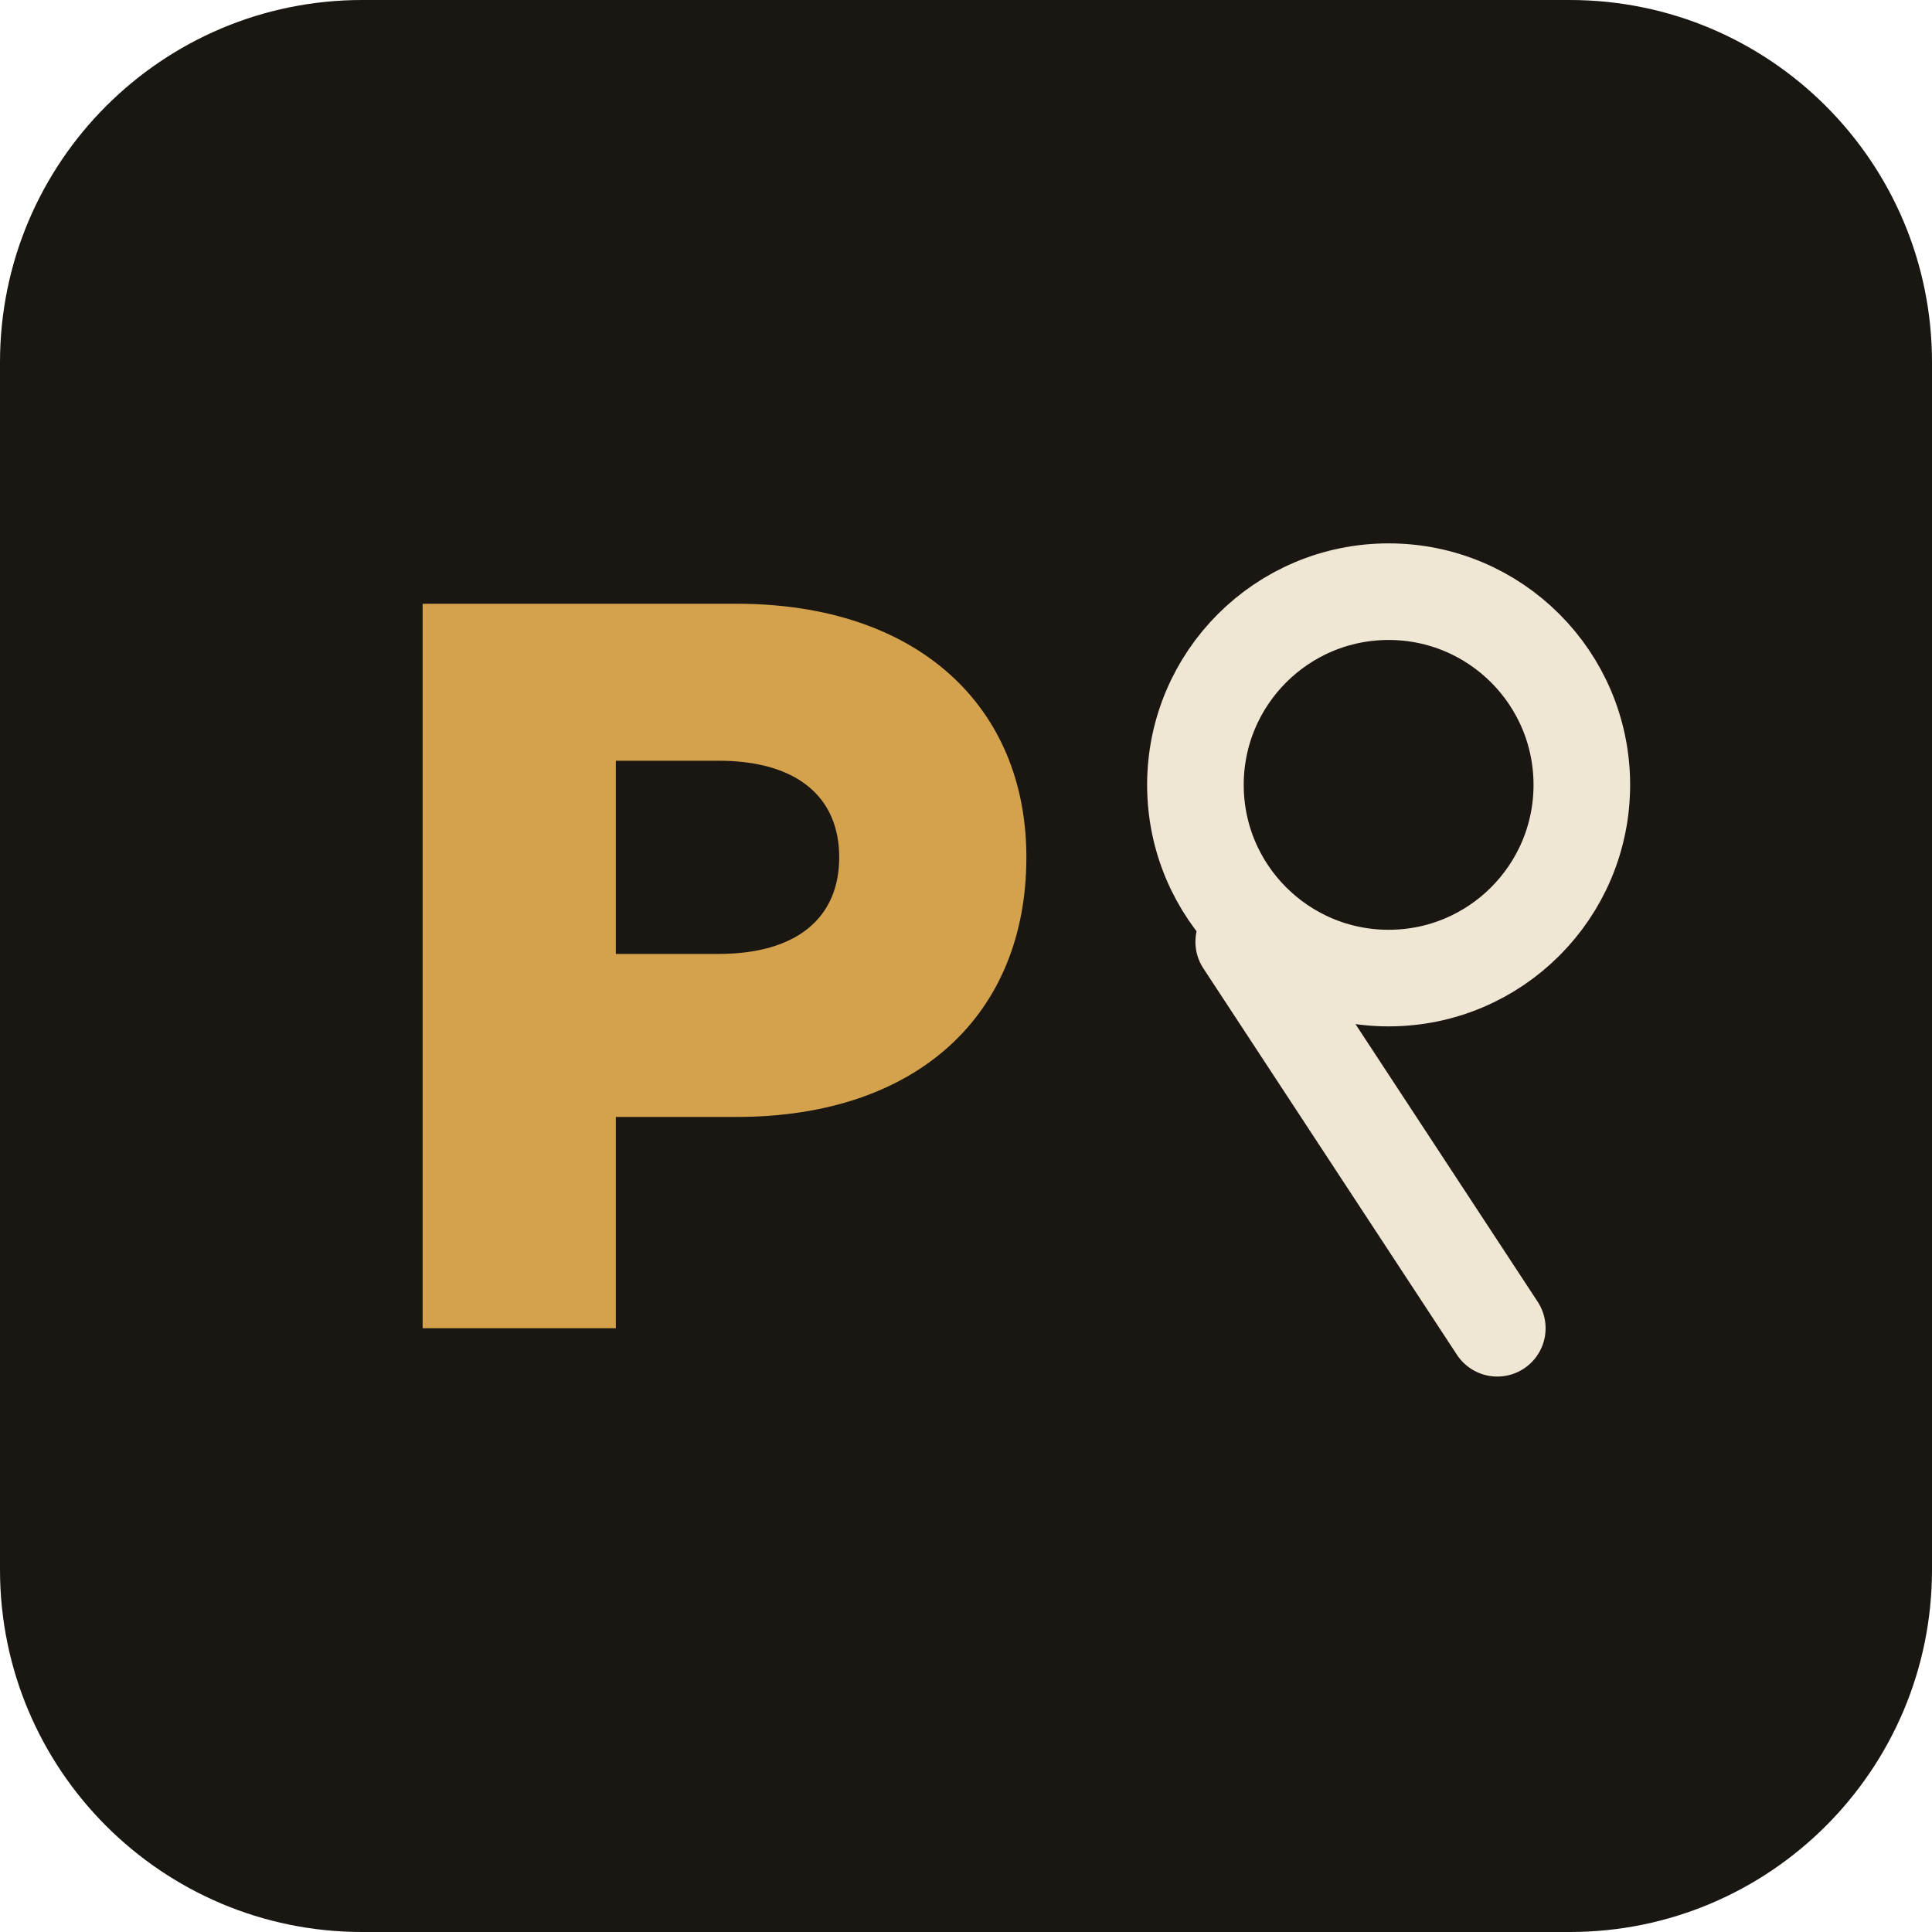
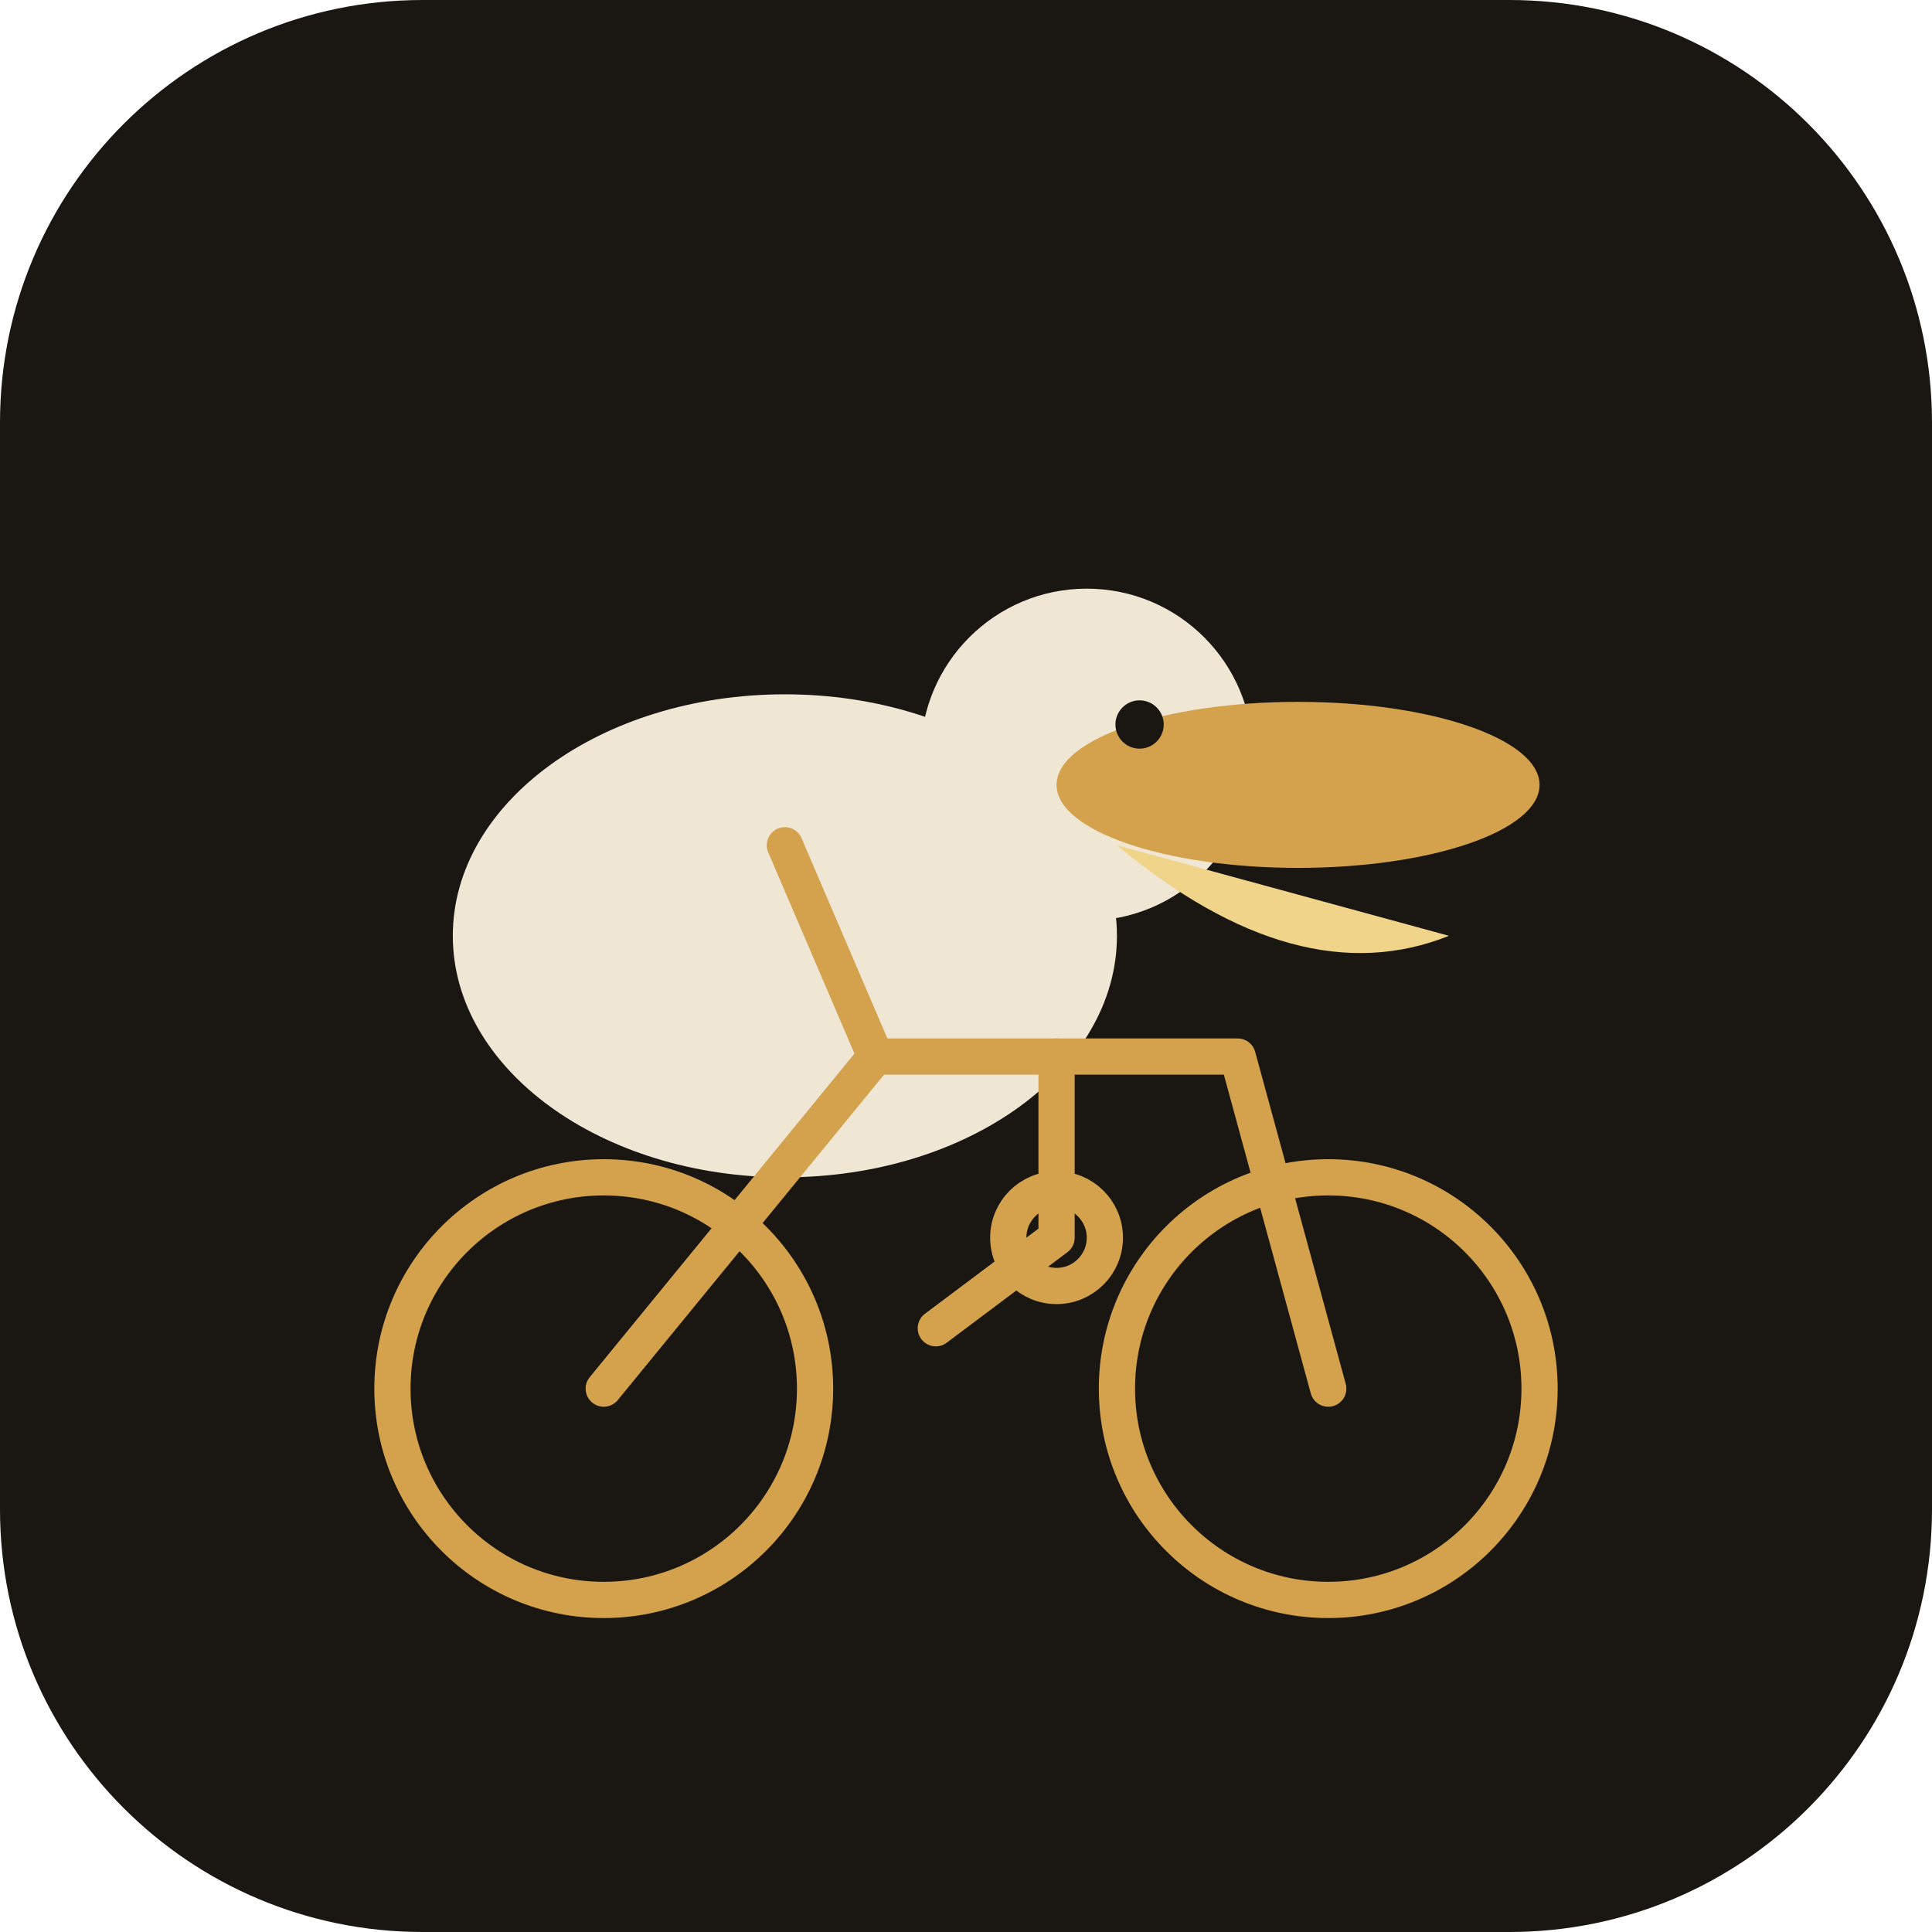
- <svg xmlns="http://www.w3.org/2000/svg" viewBox="0 0 32 32">
-   <rect width="32" height="32" rx="6" fill="#1a1712" />
-   <path d="M7 22 V10 h5.2 c3 0 4.8 1.7 4.8 4.2 0 2.6-1.8 4.3-4.8 4.3H10.2V22H7zm3.2-6.2h1.7c1.3 0 2-.6 2-1.6s-.7-1.6-2-1.6H10.2v3.2z" fill="#d4a24c" />
-   <circle cx="23" cy="13" r="3.2" fill="none" stroke="#efe6d4" stroke-width="1.6" />
-   <path d="M20.6 15.6 L24.8 22" stroke="#efe6d4" stroke-width="1.6" stroke-linecap="round" />
+ <svg xmlns="http://www.w3.org/2000/svg" viewBox="0 0 128 128" role="img" aria-label="猛蹬">
+   <rect width="128" height="128" rx="28" fill="#1a1712" />
+   <ellipse cx="52" cy="62" rx="22" ry="16" fill="#efe6d4" />
+   <circle cx="72" cy="50" r="11" fill="#efe6d4" />
+   <ellipse cx="86" cy="52" rx="16" ry="5.5" fill="#d4a24c" />
+   <path d="M74 56 q12 10 22 6" fill="#f0d48a" />
+   <circle cx="75.5" cy="48" r="1.6" fill="#1a1712" />
+   <g fill="none" stroke="#d4a24c" stroke-width="2.4" stroke-linecap="round" stroke-linejoin="round">
+     <circle cx="40" cy="92" r="14" />
+     <circle cx="88" cy="92" r="14" />
+     <path d="M40 92 L58 70 L82 70 L88 92" />
+     <path d="M58 70 L52 56" />
+     <path d="M70 70 L70 82 L62 88" />
+     <circle cx="70" cy="82" r="3.2" />
+   </g>
</svg>
